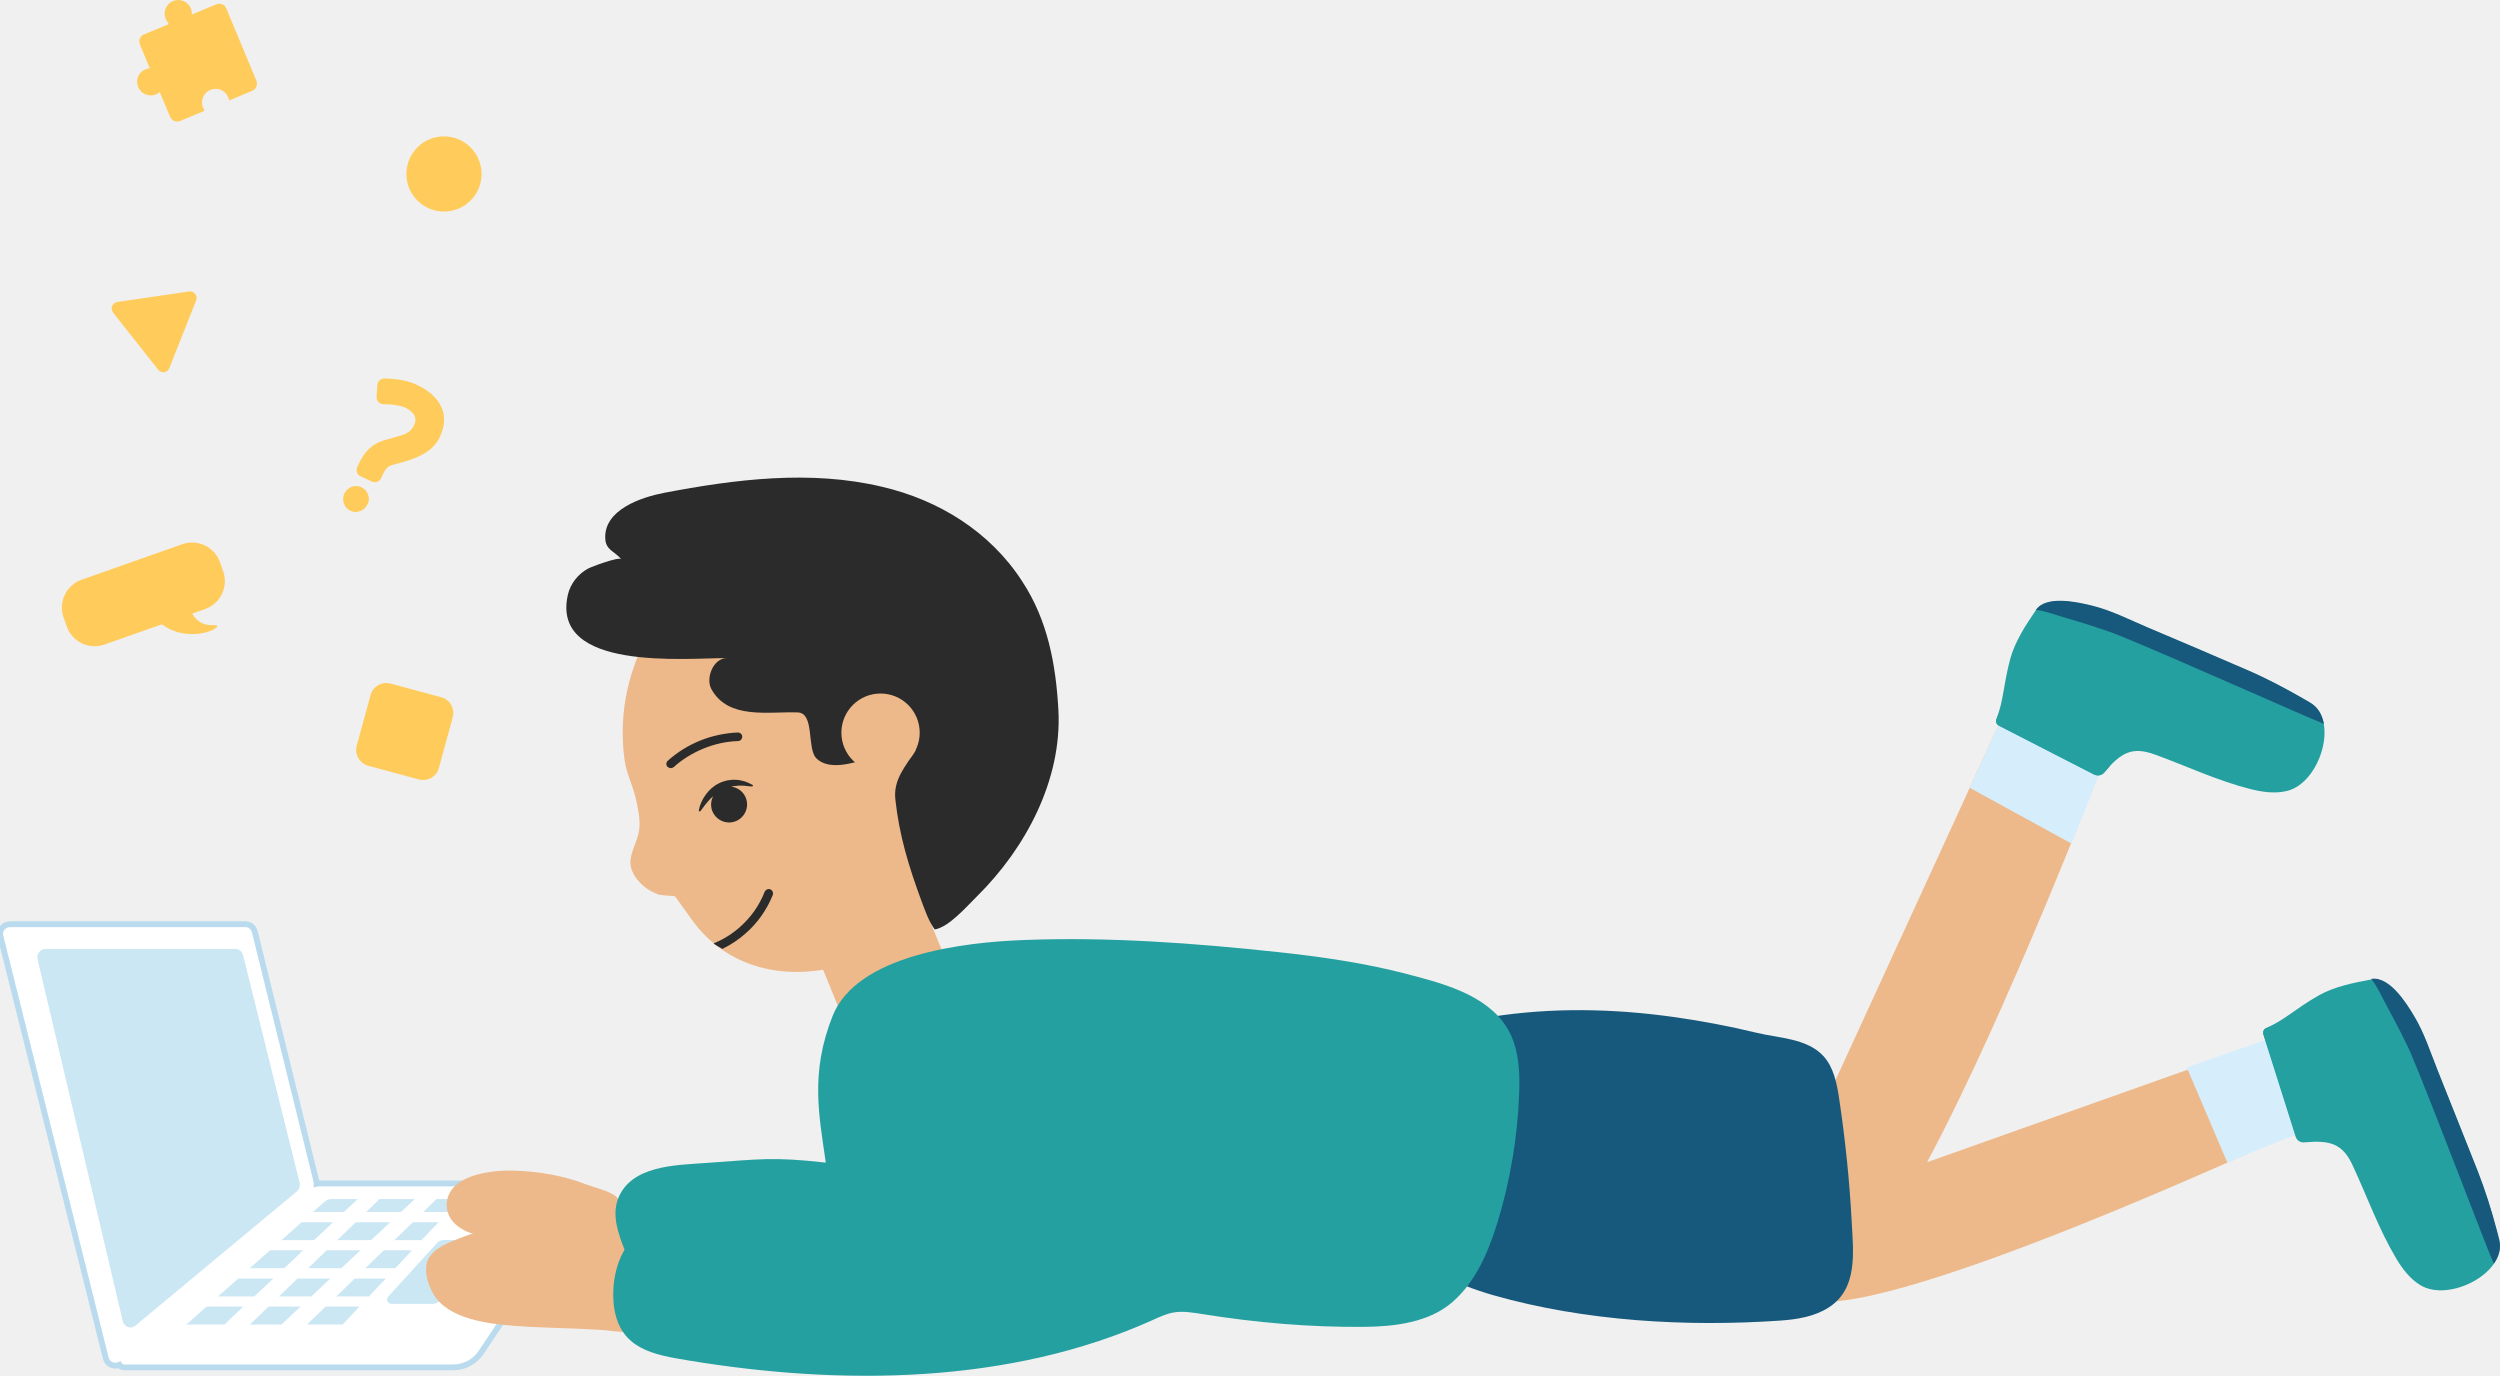
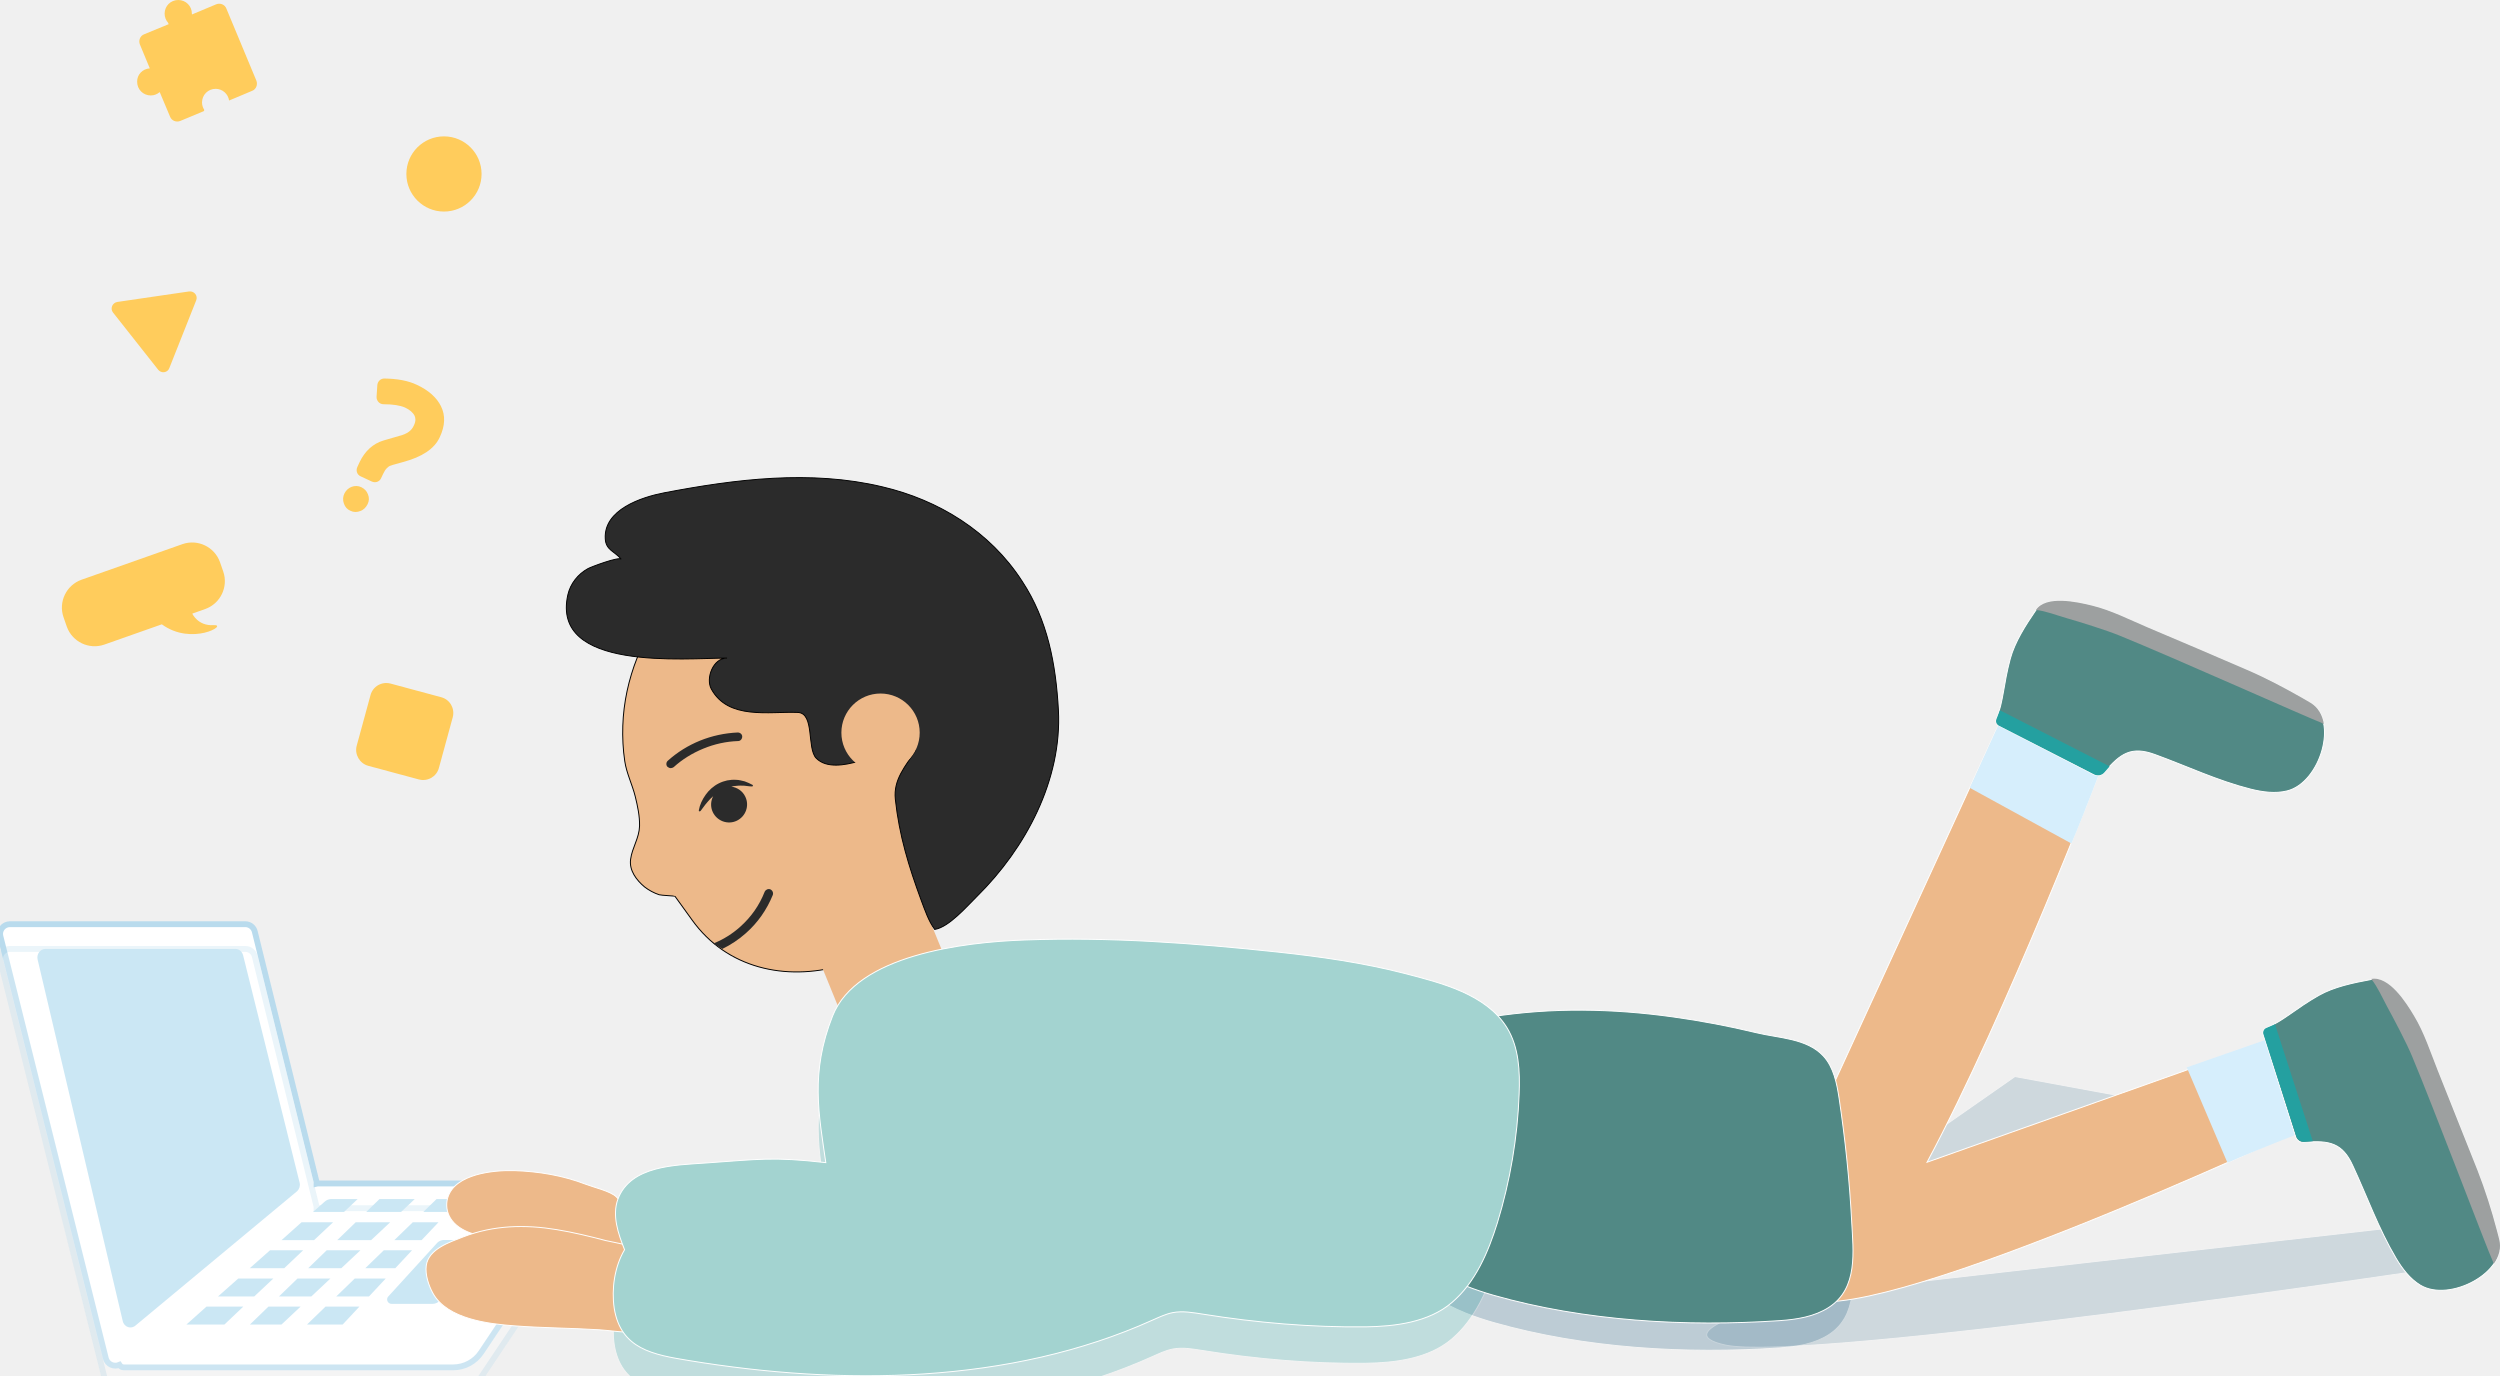
<svg xmlns="http://www.w3.org/2000/svg" version="1.1" id="Layer_1" x="0px" y="0px" viewBox="0 0 1283.3 706.3" style="enable-background:new 0 0 1283.3 706.3;" xml:space="preserve">
  <style type="text/css">
- 	.st0{fill:#EDB98A;}
- 	.st1{fill:#2B2B2B;}
- 	.st2{fill:#D6EEFC;}
- 	.st3{fill:#17597C;}
- 	.st4{fill:#24A0A0;}
- 	.st5{fill:#FFFFFF;stroke:#B9DBED;stroke-width:3;stroke-miterlimit:10;}
- 	.st6{fill:#CBE7F4;}
- 	.st7{fill:#FFCC5C;}
+ 	.st0{opacity:0.24;fill:#17597C;stroke:#FFFFFF;stroke-width:0.5;stroke-miterlimit:10;}
+ 	.st1{opacity:0.24;fill:#24A0A0;stroke:#FFFFFF;stroke-width:0.5;stroke-miterlimit:10;}
+ 	.st2{fill:#EDB98A;stroke:#000000;stroke-width:0.5;stroke-miterlimit:10;}
+ 	.st3{fill:#EDB98A;}
+ 	.st4{fill:#2B2B2B;}
+ 	.st5{fill:#2B2B2B;stroke:#000000;stroke-width:0.5;stroke-miterlimit:10;}
+ 	.st6{opacity:0.16;fill:#17597C;stroke:#FFFFFF;stroke-width:0.5;stroke-miterlimit:10;}
+ 	.st7{fill:#EDB98A;stroke:#FFFFFF;stroke-width:0.5;stroke-miterlimit:10;}
+ 	.st8{fill:#D6EEFC;}
+ 	.st9{fill:#518985;stroke:#FFFFFF;stroke-width:0.5;stroke-miterlimit:10;}
+ 	.st10{fill:#24A0A0;}
+ 	.st11{fill:#9DA0A0;}
+ 	.st12{fill:#FFFFFF;stroke:#B9DBED;stroke-width:3;stroke-miterlimit:10;}
+ 	.st13{opacity:0.29;fill:#FFFFFF;stroke:#B9DBED;stroke-width:3;stroke-miterlimit:10;}
+ 	.st14{fill:#CBE7F4;}
+ 	.st15{fill:#A3D3D0;stroke:#FFFFFF;stroke-width:0.5;stroke-miterlimit:10;}
+ 	.st16{fill:#FFCC5C;}
</style>
-   <path class="st0" d="M323.7,441.1c0.8-6,4.4-10.8,4.6-17.1c0.1-5.1-1-10.2-2.2-15.1c-1.5-6.1-4.5-12-5.4-18.2  c-0.9-6-1.2-12.1-1-18.2c0.4-12,3-23.8,7.4-34.9c0.2-0.5,0.5-1.1,0.7-1.7c10.4-24.6,30.1-45.2,56.7-56c53.3-21.7,114,3.9,135.7,57.2  c8.7,21.5,10.1,45.5,3.7,67.8c-6.8,23.8-22.1,41.1-39.1,58.3c-14.6,14.7-33,26.8-53.1,32.5c-28.5,8-58.6,1.4-76.4-23.4  c-2.9-4.1-5.8-8.1-8.8-12.2c-0.1-0.2-7.2-0.5-8.1-0.8c-2.7-0.9-5.3-2.3-7.5-4C326.7,451.8,322.9,446.8,323.7,441.1z" />
-   <polygon class="st0" points="477.5,473.1 493.9,513.3 438.1,536 416.2,482.3 472.2,459.5 " />
+   <path class="st0" d="M765.9,535.9c30.8-4.8,62.1-4.2,92.9,0.1c14.4,2,28.6,4.7,42.7,8.1c11.4,2.8,25.9,2.8,34.4,11.9  c5.4,5.8,7,14.2,8.2,22.1c3.1,20.8,5.3,41.8,6.4,62.8c0.8,15.5,3.4,34.4-11.7,44.2c-7.4,4.8-16.5,6.2-25.1,6.8  c-48.3,3.3-100.2,0.3-147-13c-4.9-1.4-9.7-3-14.5-4.9c-11.7-4.8-22.3-11.7-32.7-18.8c-6.5-4.5-6.5-5.2-5.8-12.2  c1.3-12.4,2.8-24.8,4.2-37.2c2.4-21,4.8-42.1,7.1-63.2C738.6,540.4,752.2,538,765.9,535.9z" />
+   <path class="st1" d="M320.6,660.2c-3.3-8.3-6.5-17.6-3.4-26c6.5-17.3,29.6-17.4,44.9-18.5c27.6-1.9,34.3-3.3,61.8-0.2  c-3.5-24.5-8.1-46,3.5-75.3c12.4-31.2,66.7-37.9,98.9-39c43.2-1.6,86.6,1.6,129.5,6.2c21.5,2.3,44,5.5,65.3,11  c18.4,4.8,41.8,10.5,52.5,27.9c6.1,10,6.7,22.4,6.2,34.1c-0.8,21.9-4.6,44.7-11.2,66.1c-4.6,14.8-11.2,30.5-23.3,40.8  c-11.9,10.2-29.2,12.3-44.4,12.5c-27.8,0.3-55.9-2.1-83.3-6.5c-5.2-0.8-10.4-1.8-15.6-0.8c-3.6,0.7-6.9,2.3-10.3,3.8  c-73.4,33.1-159.8,33.7-238,20.8c-18.3-3-35-5.8-38.4-26.8C313.8,680.3,315.5,668.8,320.6,660.2z" />
+   <path class="st2" d="M323.7,441.1c0.8-6,4.4-10.8,4.6-17.1c0.1-5.1-1-10.2-2.2-15.1c-1.5-6.1-4.5-12-5.4-18.2  c-0.9-6-1.2-12.1-1-18.2c0.4-12,3-23.8,7.4-34.9c0.2-0.5,0.5-1.1,0.7-1.7c10.4-24.6,30.1-45.2,56.7-56c53.3-21.7,114,3.9,135.7,57.2  c8.7,21.5,10.1,45.5,3.7,67.8c-6.8,23.8-22.1,41.1-39.1,58.3c-14.6,14.7-33,26.8-53.1,32.5c-28.5,8-58.6,1.4-76.4-23.4  c-2.9-4.1-5.8-8.1-8.8-12.2c-0.1-0.2-7.2-0.5-8.1-0.8c-2.7-0.9-5.3-2.3-7.5-4C326.7,451.8,322.9,446.8,323.7,441.1z" />
+   <polygon class="st3" points="477.5,473.1 493.9,513.3 438.1,536 416.2,482.3 472.2,459.5 " />
  <g>
-     <path class="st1" d="M344.3,394.3c-0.6,0-1.2-0.3-1.7-0.7c-0.8-0.9-0.7-2.3,0.2-3.1c4.9-4.4,10.4-7.8,16.5-10.3   c6.2-2.5,12.7-3.9,19.4-4.2c1.2,0,2.3,0.9,2.3,2.1c0,1.2-0.9,2.3-2.1,2.3c-6.1,0.2-12.1,1.5-17.9,3.9c-5.6,2.3-10.8,5.5-15.2,9.5   C345.4,394.1,344.8,394.3,344.3,394.3z" />
+     <path class="st4" d="M344.3,394.3c-0.6,0-1.2-0.3-1.7-0.7c-0.8-0.9-0.7-2.3,0.2-3.1c4.9-4.4,10.4-7.8,16.5-10.3   c6.2-2.5,12.7-3.9,19.4-4.2c1.2,0,2.3,0.9,2.3,2.1s-0.9,2.3-2.1,2.3c-6.1,0.2-12.1,1.5-17.9,3.9c-5.6,2.3-10.8,5.5-15.2,9.5   C345.4,394.1,344.8,394.3,344.3,394.3z" />
  </g>
-   <path class="st1" d="M382.9,479c-3.7,3.3-7.8,6-12.1,8.1c-1.5-0.8-3-1.8-4.5-2.7c0.1-0.1,0.2-0.2,0.4-0.3c4.8-2,9.3-4.8,13.3-8.4  c5.6-5,9.8-11,12.5-17.9c0.5-1.1,1.7-1.7,2.9-1.3c1.1,0.5,1.7,1.7,1.3,2.9C393.6,467,389,473.6,382.9,479z" />
-   <path class="st1" d="M493.3,267c-12.2-8-25.9-13.7-40.4-17.1c-36.8-8.8-75.5-3.9-112.1,3.1c-11.4,2.2-31,8.6-30.1,23.6  c0.3,5.9,5.1,6.5,8.2,10.5c-0.9-1.6-15.5,3.9-17.1,4.8c-5.1,2.8-9,7.7-10.3,13.4c-8.9,39.4,60.3,32.5,81.7,32.5  c-7.2,0-11,10.4-8.1,15.8c8.7,16.1,29.8,11.5,44.4,12.1c8.8,0.3,4.6,18.5,9.5,23.5c5.3,5.4,14.9,3.5,21.3,1.7  c2.9-0.8,22.9-12,22.1-12.7l7.6,7c-5.2,8.2-11.5,14.9-10.4,25.1c2,18.6,6.9,34.5,13.3,51.9c1.9,5,3.7,10.5,6.9,14.9  c7.4-1.2,16.6-12,21.8-17.1c24.9-24.6,43.6-59.7,41.7-95.5c-1.3-23.5-5.5-46.2-18.6-66.1C516.4,285.5,505.6,275.1,493.3,267z" />
-   <circle class="st0" cx="452" cy="376.1" r="20.1" />
-   <path class="st0" d="M925.5,637.5c-5.6-21.9,8.7-65.6,8.7-65.6l95.4-207.8l49.5,28.5c0,0-48.8,127.3-89.9,204l180.8-64.2l11.3,47.2  c0,0-227.2,106.3-256.3,86.1C915,658.7,917.7,648.2,925.5,637.5z" />
-   <path class="st2" d="M1143.4,596.9c15.1-6.8,38-15.5,38-15.5l-14.8-48.9l-44.1,15.4L1143.4,596.9z" />
-   <path class="st2" d="M1063.3,433c6.5-15.3,16.2-41,16.2-41l-49.6-28.8l-18.8,41.2L1063.3,433z" />
-   <path class="st3" d="M765.9,521.9c30.8-4.8,62.1-4.2,92.9,0.1c14.4,2,28.6,4.7,42.7,8.1c11.4,2.8,25.9,2.8,34.4,11.9  c5.4,5.8,7,14.2,8.2,22.1c3.1,20.8,5.3,41.8,6.4,62.8c0.8,15.5,3.4,34.4-11.7,44.2c-7.4,4.8-16.5,6.2-25.1,6.8  c-48.3,3.3-100.2,0.3-147-13c-4.9-1.4-9.7-3-14.5-4.9c-11.7-4.8-22.3-11.7-32.7-18.8c-6.5-4.5-6.5-5.2-5.8-12.2  c1.3-12.4,2.8-24.8,4.2-37.2c2.4-21,4.8-42.1,7.1-63.2C738.6,526.4,752.2,524,765.9,521.9z" />
-   <path class="st4" d="M1026.1,372.5c-1.2-0.6-1.8-2-1.3-3.3c3.8-9.9,3.5-17.5,7.1-31c2.4-8.8,7.9-17.3,13.1-24.9  c5.2-7.6,20.9-4.2,28.9-2.2c9.8,2.4,19.1,7.2,28.3,11.1c17,7.2,34,14.4,51,21.8c9.8,4.2,19.5,9.2,28.7,14.6c1.4,0.8,2.7,1.6,4.1,2.4  c14.7,8.5,5.1,40.8-12,45c-6.1,1.5-12.5,0.6-18.6-0.9c-17.1-4.3-32.8-11.8-49.3-17.8c-11.8-4.3-17.6-0.8-26,9.3  c-1.3,1.5-3.4,1.9-5.2,1L1026.1,372.5z" />
-   <path class="st4" d="M1026.6,364.6c-0.6,1.5-1.2,3-1.8,4.6c-0.5,1.3,0.1,2.7,1.3,3.3l48.9,25c1.8,0.9,3.9,0.5,5.2-1  c0.9-1.1,1.8-2.1,2.7-3.1L1026.6,364.6z" />
-   <path class="st3" d="M1192.9,371.6c-0.8-4.6-3-8.5-6.8-10.8c-1.4-0.8-2.7-1.6-4.1-2.4c-9.3-5.3-18.9-10.4-28.7-14.6  c-16.9-7.3-33.9-14.6-51-21.8c-9.2-3.9-18.5-8.7-28.3-11.1c-8-2-23.8-5.4-28.9,2.2c5.4,0.6,10.4,2.7,15.7,4.2c7,2,20.5,6.2,27.3,9  c26.6,10.8,96.8,42.2,103.5,44.7C1191.9,371.3,1192.4,371.5,1192.9,371.6z" />
-   <path class="st4" d="M1161.8,531c-0.4-1.3,0.2-2.7,1.4-3.2c9.7-4.3,14.9-9.9,27-16.8c7.9-4.5,17.8-6.5,26.9-8.2  c9-1.7,17.8,11.9,22,19c5.2,8.6,8.3,18.6,12.1,27.9c6.9,17.1,13.8,34.3,20.5,51.5c3.9,9.9,7.2,20.3,9.9,30.7c0.4,1.5,0.8,3,1.2,4.6  c4.3,16.4-25.3,32.3-40.4,23.2c-5.4-3.3-9.3-8.5-12.5-13.9c-9-15.2-14.8-31.6-22.2-47.5c-5.2-11.4-11.8-13.1-24.9-11.9  c-2,0.2-3.8-1-4.4-2.9L1161.8,531z" />
-   <path class="st4" d="M1167.8,525.8c-1.5,0.6-3,1.3-4.5,1.9c-1.2,0.5-1.8,1.9-1.4,3.2l16.8,52.3c0.6,1.9,2.4,3.1,4.4,2.9  c1.4-0.1,2.8-0.2,4.1-0.3L1167.8,525.8z" />
-   <path class="st3" d="M1280.1,648.7c2.7-3.8,3.9-8.1,2.8-12.5c-0.4-1.5-0.8-3-1.2-4.6c-2.7-10.3-6-20.7-9.9-30.7  c-6.8-17.2-13.6-34.3-20.5-51.5c-3.7-9.3-6.9-19.3-12.1-27.9c-4.2-7.1-12.9-20.6-22-19c3.4,4.3,5.5,9.3,8.1,14.1  c3.5,6.4,10.1,18.9,12.9,25.7c11.1,26.5,38.3,98.4,41.3,104.9C1279.7,647.8,1279.9,648.3,1280.1,648.7z" />
-   <path class="st5" d="M5.1,474.4h120.8c2.3,0,4.4,1.6,4.9,3.9l31.6,128c0.1,0.4,0.1,0.9,0.1,1.3c0.4-0.1,0.7-0.1,1.1-0.1h130.3  c4.7,0,7.5,5.2,4.9,9.2L247,694.2c-3.2,4.8-8.6,7.7-14.4,7.7h-169c-1,0-1.8-0.5-2.3-1.3c-2.8,1.2-6.2-0.2-7-3.4L0.2,480.6  C-0.6,477.5,1.8,474.4,5.1,474.4z" />
-   <path class="st6" d="M124.8,490.4l29,116.7c0.4,1.5-0.1,3.2-1.2,4.3l-82.9,68.9c-2.3,2.2-6,1-6.7-2.2L19.3,492.5  c-0.6-2.7,1.3-5.4,4-5.4h97.6C122.7,487.1,124.3,488.4,124.8,490.4z" />
+   <path class="st4" d="M382.9,479c-3.7,3.3-7.8,6-12.1,8.1c-1.5-0.8-3-1.8-4.5-2.7c0.1-0.1,0.2-0.2,0.4-0.3c4.8-2,9.3-4.8,13.3-8.4  c5.6-5,9.8-11,12.5-17.9c0.5-1.1,1.7-1.7,2.9-1.3c1.1,0.5,1.7,1.7,1.3,2.9C393.6,467,389,473.6,382.9,479z" />
+   <path class="st5" d="M493.3,267c-12.2-8-25.9-13.7-40.4-17.1c-36.8-8.8-75.5-3.9-112.1,3.1c-11.4,2.2-31,8.6-30.1,23.6  c0.3,5.9,5.1,6.5,8.2,10.5c-0.9-1.6-15.5,3.9-17.1,4.8c-5.1,2.8-9,7.7-10.3,13.4c-8.9,39.4,60.3,32.5,81.7,32.5  c-7.2,0-11,10.4-8.1,15.8c8.7,16.1,29.8,11.5,44.4,12.1c8.8,0.3,4.6,18.5,9.5,23.5c5.3,5.4,14.9,3.5,21.3,1.7  c2.9-0.8,22.9-12,22.1-12.7l7.6,7c-5.2,8.2-11.5,14.9-10.4,25.1c2,18.6,6.9,34.5,13.3,51.9c1.9,5,3.7,10.5,6.9,14.9  c7.4-1.2,16.6-12,21.8-17.1c24.9-24.6,43.6-59.7,41.7-95.5c-1.3-23.5-5.5-46.2-18.6-66.1C516.4,285.5,505.6,275.1,493.3,267z" />
+   <circle class="st3" cx="452" cy="376.1" r="20.1" />
+   <path class="st6" d="M886,677.5c-8-10,12.4-30,12.4-30l135.9-94.9l70.5,13c0,0-69.5,58.1-128,93.2l257.5-29.3l16.1,21.6  c0,0-323.5,48.6-365,39.3C871,687.2,874.9,682.4,886,677.5z" />
+   <path class="st7" d="M925.5,637.5c-5.6-21.9,8.7-65.6,8.7-65.6l95.4-207.8l49.5,28.5c0,0-48.8,127.3-89.9,204l180.8-64.2l11.3,47.2  c0,0-227.2,106.3-256.3,86.1C915,658.7,917.7,648.2,925.5,637.5z" />
+   <path class="st8" d="M1143.4,596.9c15.1-6.8,38-15.5,38-15.5l-14.8-48.9l-44.1,15.4L1143.4,596.9z" />
+   <path class="st8" d="M1063.3,433c6.5-15.3,16.2-41,16.2-41l-49.6-28.8l-18.8,41.2L1063.3,433z" />
+   <path class="st9" d="M765.9,521.9c30.8-4.8,62.1-4.2,92.9,0.1c14.4,2,28.6,4.7,42.7,8.1c11.4,2.8,25.9,2.8,34.4,11.9  c5.4,5.8,7,14.2,8.2,22.1c3.1,20.8,5.3,41.8,6.4,62.8c0.8,15.5,3.4,34.4-11.7,44.2c-7.4,4.8-16.5,6.2-25.1,6.8  c-48.3,3.3-100.2,0.3-147-13c-4.9-1.4-9.7-3-14.5-4.9c-11.7-4.8-22.3-11.7-32.7-18.8c-6.5-4.5-6.5-5.2-5.8-12.2  c1.3-12.4,2.8-24.8,4.2-37.2c2.4-21,4.8-42.1,7.1-63.2C738.6,526.4,752.2,524,765.9,521.9z" />
+   <path class="st9" d="M1026.1,372.5c-1.2-0.6-1.8-2-1.3-3.3c3.8-9.9,3.5-17.5,7.1-31c2.4-8.8,7.9-17.3,13.1-24.9s20.9-4.2,28.9-2.2  c9.8,2.4,19.1,7.2,28.3,11.1c17,7.2,34,14.4,51,21.8c9.8,4.2,19.5,9.2,28.7,14.6c1.4,0.8,2.7,1.6,4.1,2.4c14.7,8.5,5.1,40.8-12,45  c-6.1,1.5-12.5,0.6-18.6-0.9c-17.1-4.3-32.8-11.8-49.3-17.8c-11.8-4.3-17.6-0.8-26,9.3c-1.3,1.5-3.4,1.9-5.2,1L1026.1,372.5z" />
+   <path class="st10" d="M1026.6,364.6c-0.6,1.5-1.2,3-1.8,4.6c-0.5,1.3,0.1,2.7,1.3,3.3l48.9,25c1.8,0.9,3.9,0.5,5.2-1  c0.9-1.1,1.8-2.1,2.7-3.1L1026.6,364.6z" />
+   <path class="st11" d="M1192.9,371.6c-0.8-4.6-3-8.5-6.8-10.8c-1.4-0.8-2.7-1.6-4.1-2.4c-9.3-5.3-18.9-10.4-28.7-14.6  c-16.9-7.3-33.9-14.6-51-21.8c-9.2-3.9-18.5-8.7-28.3-11.1c-8-2-23.8-5.4-28.9,2.2c5.4,0.6,10.4,2.7,15.7,4.2c7,2,20.5,6.2,27.3,9  c26.6,10.8,96.8,42.2,103.5,44.7C1191.9,371.3,1192.4,371.5,1192.9,371.6z" />
+   <path class="st9" d="M1161.8,531c-0.4-1.3,0.2-2.7,1.4-3.2c9.7-4.3,14.9-9.9,27-16.8c7.9-4.5,17.8-6.5,26.9-8.2  c9-1.7,17.8,11.9,22,19c5.2,8.6,8.3,18.6,12.1,27.9c6.9,17.1,13.8,34.3,20.5,51.5c3.9,9.9,7.2,20.3,9.9,30.7c0.4,1.5,0.8,3,1.2,4.6  c4.3,16.4-25.3,32.3-40.4,23.2c-5.4-3.3-9.3-8.5-12.5-13.9c-9-15.2-14.8-31.6-22.2-47.5c-5.2-11.4-11.8-13.1-24.9-11.9  c-2,0.2-3.8-1-4.4-2.9L1161.8,531z" />
+   <path class="st10" d="M1167.8,525.8c-1.5,0.6-3,1.3-4.5,1.9c-1.2,0.5-1.8,1.9-1.4,3.2l16.8,52.3c0.6,1.9,2.4,3.1,4.4,2.9  c1.4-0.1,2.8-0.2,4.1-0.3L1167.8,525.8z" />
+   <path class="st11" d="M1280.1,648.7c2.7-3.8,3.9-8.1,2.8-12.5c-0.4-1.5-0.8-3-1.2-4.6c-2.7-10.3-6-20.7-9.9-30.7  c-6.8-17.2-13.6-34.3-20.5-51.5c-3.7-9.3-6.9-19.3-12.1-27.9c-4.2-7.1-12.9-20.6-22-19c3.4,4.3,5.5,9.3,8.1,14.1  c3.5,6.4,10.1,18.9,12.9,25.7c11.1,26.5,38.3,98.4,41.3,104.9C1279.7,647.8,1279.9,648.3,1280.1,648.7z" />
+   <path class="st12" d="M5.1,474.4h120.8c2.3,0,4.4,1.6,4.9,3.9l31.6,128c0.1,0.4,0.1,0.9,0.1,1.3c0.4-0.1,0.7-0.1,1.1-0.1h130.3  c4.7,0,7.5,5.2,4.9,9.2L247,694.2c-3.2,4.8-8.6,7.7-14.4,7.7h-169c-1,0-1.8-0.5-2.3-1.3c-2.8,1.2-6.2-0.2-7-3.4L0.2,480.6  C-0.6,477.5,1.8,474.4,5.1,474.4z" />
+   <path class="st13" d="M5.1,487.1h120.8c2.3,0,4.4,1.6,4.9,3.9l31.6,128c0.1,0.4,0.1,0.9,0.1,1.3c0.4-0.1,0.7-0.1,1.1-0.1h130.3  c4.7,0,7.5,5.2,4.9,9.2L247,706.9c-3.2,4.8-8.6,7.7-14.4,7.7h-169c-1,0-1.8-0.5-2.3-1.3c-2.8,1.2-6.2-0.2-7-3.4L0.2,493.3  C-0.6,490.2,1.8,487.1,5.1,487.1z" />
+   <path class="st14" d="M124.8,490.4l29,116.7c0.4,1.5-0.1,3.2-1.2,4.3l-82.9,68.9c-2.3,2.2-6,1-6.7-2.2L19.3,492.5  c-0.6-2.7,1.3-5.4,4-5.4h97.6C122.7,487.1,124.3,488.4,124.8,490.4z" />
  <g>
-     <polygon class="st6" points="187.5,651 197,641.8 211.5,641.8 202.9,651  " />
-     <polygon class="st6" points="225.1,627.4 216.4,636.6 202.4,636.6 211.9,627.4  " />
-     <polygon class="st6" points="182.1,656.3 198,656.3 189.4,665.5 172.6,665.5  " />
-     <polygon class="st6" points="205.9,622.1 188,622.1 194.8,615.5 212.9,615.5  " />
-     <polygon class="st6" points="95.7,679.9 106,670.7 124.9,670.7 115.2,679.9  " />
-     <polygon class="st6" points="157.6,679.9 167.1,670.7 184.5,670.7 175.9,679.9  " />
-     <polygon class="st6" points="140.3,656.3 130.5,665.5 111.9,665.5 122.3,656.3  " />
-     <path class="st6" d="M176.6,622.1h-15.9l6-5.3c0.9-0.8,2.1-1.3,3.3-1.3h13.6L176.6,622.1z" />
-     <polygon class="st6" points="200.3,627.4 190.5,636.6 173.1,636.6 182.6,627.4  " />
-     <polygon class="st6" points="175.2,651 158.2,651 167.7,641.8 185,641.8  " />
-     <polygon class="st6" points="230,622.1 217.3,622.1 224.1,615.5 236.1,615.5  " />
-     <polygon class="st6" points="155.6,641.8 145.9,651 128.2,651 138.6,641.8  " />
-     <polygon class="st6" points="171,627.4 161.2,636.6 144.5,636.6 154.8,627.4  " />
-     <polygon class="st6" points="128.3,679.9 137.8,670.7 154.3,670.7 144.5,679.9  " />
-     <polygon class="st6" points="152.7,656.3 169.6,656.3 159.8,665.5 143.2,665.5  " />
+     <polygon class="st14" points="187.5,651 197,641.8 211.5,641.8 202.9,651  " />
+     <polygon class="st14" points="225.1,627.4 216.4,636.6 202.4,636.6 211.9,627.4  " />
+     <polygon class="st14" points="182.1,656.3 198,656.3 189.4,665.5 172.6,665.5  " />
+     <polygon class="st14" points="205.9,622.1 188,622.1 194.8,615.5 212.9,615.5  " />
+     <polygon class="st14" points="95.7,679.9 106,670.7 124.9,670.7 115.2,679.9  " />
+     <polygon class="st14" points="157.6,679.9 167.1,670.7 184.5,670.7 175.9,679.9  " />
+     <polygon class="st14" points="140.3,656.3 130.5,665.5 111.9,665.5 122.3,656.3  " />
+     <path class="st14" d="M176.6,622.1h-15.9l6-5.3c0.9-0.8,2.1-1.3,3.3-1.3h13.6L176.6,622.1z" />
+     <polygon class="st14" points="200.3,627.4 190.5,636.6 173.1,636.6 182.6,627.4  " />
+     <polygon class="st14" points="175.2,651 158.2,651 167.7,641.8 185,641.8  " />
+     <polygon class="st14" points="230,622.1 217.3,622.1 224.1,615.5 236.1,615.5  " />
+     <polygon class="st14" points="155.6,641.8 145.9,651 128.2,651 138.6,641.8  " />
+     <polygon class="st14" points="171,627.4 161.2,636.6 144.5,636.6 154.8,627.4  " />
+     <polygon class="st14" points="128.3,679.9 137.8,670.7 154.3,670.7 144.5,679.9  " />
+     <polygon class="st14" points="152.7,656.3 169.6,656.3 159.8,665.5 143.2,665.5  " />
  </g>
-   <path class="st6" d="M225.9,667.5c-0.9,1.1-2.4,1.8-3.8,1.8H201c-2.1,0-3.1-2.6-1.5-4l25.1-27.5c0.9-0.8,2.1-1.3,3.3-1.3h13.7  c4.3,0,6.6,5,3.8,8.3L225.9,667.5z" />
-   <path class="st0" d="M316.4,614.4c-2.8-2.9-11.9-5-15.7-6.5c-11.7-4.5-24.2-6.6-36.7-7c-10.6-0.3-30.6,1.6-34.2,14  c-1,3.5-0.5,7.3,1.4,10.4c4.5,7.3,14.8,9.3,22.6,10.4c10.3,1.5,20.9,2.3,31.3,3.4c11.1,1.2,22.7,3.3,33.9,3.3l19.3-5.3  C338.2,637.2,316.4,614.4,316.4,614.4z" />
-   <path class="st0" d="M332.9,642.4c-0.3-1.4-19.5-5-22-5.6c-8.3-2.2-16.6-4.2-25.1-5.6c-16.3-2.7-32.4-2.3-48,3.7  c-6.9,2.7-17.9,6.2-19,14.8c-0.6,4.6,1.2,10.1,3.4,14.1c7.3,13.4,28.7,15.8,42.1,16.8c14.4,1.1,28.8,1.1,43.2,2  c4.7,0.3,9.7,1.1,14.4,1.2c5.4,0.1,11-1.8,16.2-2.8C338.2,680.9,332.9,642.4,332.9,642.4z" />
-   <path class="st4" d="M320.6,641.5c-3.3-8.3-6.5-17.6-3.4-26c6.5-17.3,29.6-17.4,44.9-18.5c27.6-1.9,34.3-3.3,61.8-0.2  c-3.5-24.5-8.1-46,3.5-75.3c12.4-31.2,66.7-37.9,98.9-39c43.2-1.6,86.6,1.6,129.5,6.2c21.5,2.3,44,5.5,65.3,11  c18.4,4.8,41.8,10.5,52.5,27.9c6.1,10,6.7,22.4,6.2,34.1c-0.8,21.9-4.6,44.7-11.2,66.1c-4.6,14.8-11.2,30.5-23.3,40.8  c-11.9,10.2-29.2,12.3-44.4,12.5c-27.8,0.3-55.9-2.1-83.3-6.5c-5.2-0.8-10.4-1.8-15.6-0.8c-3.6,0.7-6.9,2.3-10.3,3.8  c-73.4,33.1-159.8,33.7-238,20.8c-18.3-3-35-5.8-38.4-26.8C313.8,661.6,315.5,650.1,320.6,641.5z" />
-   <path class="st7" d="M69.6,175.1l11.6,14.7c1.6,2,4.8,1.6,5.7-0.8l6.9-17.4l6.9-17.4c1-2.4-1-4.9-3.6-4.6l-18.5,2.7L60.2,155  c-2.5,0.4-3.8,3.4-2.2,5.4L69.6,175.1z" />
+   <path class="st14" d="M225.9,667.5c-0.9,1.1-2.4,1.8-3.8,1.8H201c-2.1,0-3.1-2.6-1.5-4l25.1-27.5c0.9-0.8,2.1-1.3,3.3-1.3h13.7  c4.3,0,6.6,5,3.8,8.3L225.9,667.5z" />
+   <path class="st7" d="M316.4,614.4c-2.8-2.9-11.9-5-15.7-6.5c-11.7-4.5-24.2-6.6-36.7-7c-10.6-0.3-30.6,1.6-34.2,14  c-1,3.5-0.5,7.3,1.4,10.4c4.5,7.3,14.8,9.3,22.6,10.4c10.3,1.5,20.9,2.3,31.3,3.4c11.1,1.2,22.7,3.3,33.9,3.3l19.3-5.3  C338.2,637.2,316.4,614.4,316.4,614.4z" />
+   <path class="st7" d="M332.9,642.4c-0.3-1.4-19.5-5-22-5.6c-8.3-2.2-16.6-4.2-25.1-5.6c-16.3-2.7-32.4-2.3-48,3.7  c-6.9,2.7-17.9,6.2-19,14.8c-0.6,4.6,1.2,10.1,3.4,14.1c7.3,13.4,28.7,15.8,42.1,16.8c14.4,1.1,28.8,1.1,43.2,2  c4.7,0.3,9.7,1.1,14.4,1.2c5.4,0.1,11-1.8,16.2-2.8C338.2,680.9,332.9,642.4,332.9,642.4z" />
+   <path class="st15" d="M320.6,641.5c-3.3-8.3-6.5-17.6-3.4-26c6.5-17.3,29.6-17.4,44.9-18.5c27.6-1.9,34.3-3.3,61.8-0.2  c-3.5-24.5-8.1-46,3.5-75.3c12.4-31.2,66.7-37.9,98.9-39c43.2-1.6,86.6,1.6,129.5,6.2c21.5,2.3,44,5.5,65.3,11  c18.4,4.8,41.8,10.5,52.5,27.9c6.1,10,6.7,22.4,6.2,34.1c-0.8,21.9-4.6,44.7-11.2,66.1c-4.6,14.8-11.2,30.5-23.3,40.8  c-11.9,10.2-29.2,12.3-44.4,12.5c-27.8,0.3-55.9-2.1-83.3-6.5c-5.2-0.8-10.4-1.8-15.6-0.8c-3.6,0.7-6.9,2.3-10.3,3.8  c-73.4,33.1-159.8,33.7-238,20.8c-18.3-3-35-5.8-38.4-26.8C313.8,661.6,315.5,650.1,320.6,641.5z" />
+   <path class="st16" d="M69.6,175.1l11.6,14.7c1.6,2,4.8,1.6,5.7-0.8l6.9-17.4l6.9-17.4c1-2.4-1-4.9-3.6-4.6l-18.5,2.7L60.2,155  c-2.5,0.4-3.8,3.4-2.2,5.4L69.6,175.1z" />
  <g>
-     <path class="st7" d="M188.9,253.8c-0.6-1.7-1.8-2.9-3.4-3.7c-1.6-0.8-3.4-0.8-5-0.2c-1.6,0.6-2.9,1.8-3.7,3.4   c-0.8,1.6-0.9,3.4-0.3,5.1c0.6,1.8,1.7,3.1,3.4,3.8c1.6,0.8,3.4,0.8,5.1,0.1c1.7-0.6,2.9-1.9,3.7-3.5   C189.5,257.2,189.6,255.5,188.9,253.8z" />
-     <path class="st7" d="M226.4,208.6L226.4,208.6c-2.2-4.5-6.4-8.3-12.5-11.1c-4.4-2.1-10-3.1-16.6-3.2l0,0c-1.9,0-3.4,1.4-3.6,3.3   l-0.4,6.1c-0.1,2,1.5,3.8,3.5,3.8l0,0c4.9,0,8.6,0.6,11.1,1.7c2.4,1.1,4.1,2.6,4.9,4.2c0.4,0.9,0.9,2.5-0.4,5.1   c-0.6,1.3-1.4,2.3-2.5,3.1c-1.2,0.9-2.9,1.7-5.1,2.2l-7.9,2.3c-5.4,1.6-9.6,5.4-12.4,11.3l-1.1,2.4c-0.8,1.8-0.1,3.9,1.7,4.7   l5.8,2.7c1.8,0.8,3.9,0.1,4.7-1.7l1.1-2.3c0.6-1.3,1.2-2.2,1.8-2.8c0.6-0.6,1.2-1.1,1.8-1.3c0.3-0.1,1.5-0.6,6.5-1.9   c9.8-2.6,16.2-6.8,18.9-12.7C228.5,218.6,228.7,213.3,226.4,208.6z" />
+     <path class="st16" d="M188.9,253.8c-0.6-1.7-1.8-2.9-3.4-3.7c-1.6-0.8-3.4-0.8-5-0.2s-2.9,1.8-3.7,3.4c-0.8,1.6-0.9,3.4-0.3,5.1   c0.6,1.8,1.7,3.1,3.4,3.8c1.6,0.8,3.4,0.8,5.1,0.1c1.7-0.6,2.9-1.9,3.7-3.5C189.5,257.2,189.6,255.5,188.9,253.8z" />
+     <path class="st16" d="M226.4,208.6L226.4,208.6c-2.2-4.5-6.4-8.3-12.5-11.1c-4.4-2.1-10-3.1-16.6-3.2l0,0c-1.9,0-3.4,1.4-3.6,3.3   l-0.4,6.1c-0.1,2,1.5,3.8,3.5,3.8l0,0c4.9,0,8.6,0.6,11.1,1.7c2.4,1.1,4.1,2.6,4.9,4.2c0.4,0.9,0.9,2.5-0.4,5.1   c-0.6,1.3-1.4,2.3-2.5,3.1c-1.2,0.9-2.9,1.7-5.1,2.2l-7.9,2.3c-5.4,1.6-9.6,5.4-12.4,11.3l-1.1,2.4c-0.8,1.8-0.1,3.9,1.7,4.7   l5.8,2.7c1.8,0.8,3.9,0.1,4.7-1.7l1.1-2.3c0.6-1.3,1.2-2.2,1.8-2.8s1.2-1.1,1.8-1.3c0.3-0.1,1.5-0.6,6.5-1.9   c9.8-2.6,16.2-6.8,18.9-12.7C228.5,218.6,228.7,213.3,226.4,208.6z" />
  </g>
-   <path class="st7" d="M189,393.1l26,7c4.5,1.2,9.1-1.4,10.3-5.9l7.1-26c1.2-4.5-1.4-9.1-5.9-10.3l-26-7c-4.5-1.2-9.1,1.4-10.3,5.9  l-7.1,26C181.9,387.2,184.6,391.9,189,393.1z" />
-   <path class="st7" d="M109.6,320.9c-8,0.5-10.9-5.9-10.9-5.9l0.5-0.2l6.2-2.2c7.8-2.8,11.9-11.4,9.2-19.2l-1.7-4.9  c-2.8-7.8-11.4-11.9-19.2-9.2l-51.9,18.3c-7.8,2.8-11.9,11.4-9.2,19.2l1.7,4.9c2.8,7.8,11.4,11.9,19.2,9.2L83,320.5l0.1,0  C98.6,331.8,117.5,320.4,109.6,320.9z" />
-   <circle class="st7" cx="227.9" cy="89.3" r="19.3" />
-   <path class="st7" d="M76.9,35.1l-5.1-12.3c-0.8-2,0.1-4.4,2.2-5.2l12.6-5.2c-0.1-0.2-0.2-0.4-0.3-0.6c0,0,0-0.1,0-0.1  c-1.1-1.2-1.8-2.9-1.8-4.7c0-3.9,3.1-7,7-7s7,3.1,7,7c0,0.1,0,0.1,0,0.2c0,0.1,0.1,0.1,0.1,0.2L111,2.2c2-0.8,4.4,0.1,5.2,2.2  l15.4,37c0.8,2-0.1,4.4-2.1,5.2l-11.9,5c-0.5-3.4-3.4-6-6.9-6c-3.9,0-7,3.1-7,7c0,1.3,0.4,2.6,1.1,3.7c0,0,0,0,0,0l0,0  c0.1,0.3,0,0.7-0.3,0.8l-12,5c-2,0.8-4.4-0.1-5.2-2.2L82,47.3c-0.1,0-0.1,0.1-0.2,0.1c-1.2,1-2.7,1.6-4.4,1.6c-3.9,0-7-3.1-7-7  C70.3,38.3,73.2,35.3,76.9,35.1z" />
-   <path class="st1" d="M358.7,416c0.5-2.9,1.8-5.6,3.5-8s4-4.5,6.8-5.9c1.4-0.7,2.9-1.2,4.3-1.5l2.3-0.3c0.8-0.1,1.5,0,2.3,0  c1.5,0,3,0.5,4.4,0.8c1.4,0.5,2.7,1.1,4,1.8c0.1,0.1,0.2,0.2,0.2,0.4c0,0.2-0.2,0.4-0.4,0.4h-0.1c-1.4,0-2.8-0.3-4.1-0.4  c-1.3,0-2.6-0.1-3.9,0.1c-0.9,0-1.8,0.2-2.6,0.4c3,0.4,5.8,2.2,7.2,5.2c2.2,4.6,0.2,10.1-4.4,12.3c-4.6,2.2-10.1,0.2-12.3-4.4  c-1.3-2.7-1.1-5.8,0.2-8.2c-0.5,0.4-0.9,0.8-1.4,1.3c-1.8,1.9-3.5,4-5.1,6.3l0,0c-0.1,0.1-0.3,0.2-0.4,0.2  C358.8,416.5,358.7,416.3,358.7,416z" />
+   <path class="st16" d="M189,393.1l26,7c4.5,1.2,9.1-1.4,10.3-5.9l7.1-26c1.2-4.5-1.4-9.1-5.9-10.3l-26-7c-4.5-1.2-9.1,1.4-10.3,5.9  l-7.1,26C181.9,387.2,184.6,391.9,189,393.1z" />
+   <path class="st16" d="M109.6,320.9c-8,0.5-10.9-5.9-10.9-5.9l0.5-0.2l6.2-2.2c7.8-2.8,11.9-11.4,9.2-19.2l-1.7-4.9  c-2.8-7.8-11.4-11.9-19.2-9.2l-51.9,18.3c-7.8,2.8-11.9,11.4-9.2,19.2l1.7,4.9c2.8,7.8,11.4,11.9,19.2,9.2L83,320.5h0.1  C98.6,331.8,117.5,320.4,109.6,320.9z" />
+   <circle class="st16" cx="227.9" cy="89.3" r="19.3" />
+   <path class="st16" d="M76.9,35.1l-5.1-12.3c-0.8-2,0.1-4.4,2.2-5.2l12.6-5.2c-0.1-0.2-0.2-0.4-0.3-0.6v-0.1  c-1.1-1.2-1.8-2.9-1.8-4.7c0-3.9,3.1-7,7-7s7,3.1,7,7c0,0.1,0,0.1,0,0.2s0.1,0.1,0.1,0.2L111,2.2c2-0.8,4.4,0.1,5.2,2.2l15.4,37  c0.8,2-0.1,4.4-2.1,5.2l-11.9,5c-0.5-3.4-3.4-6-6.9-6c-3.9,0-7,3.1-7,7c0,1.3,0.4,2.6,1.1,3.7l0,0l0,0c0.1,0.3,0,0.7-0.3,0.8l-12,5  c-2,0.8-4.4-0.1-5.2-2.2L82,47.3c-0.1,0-0.1,0.1-0.2,0.1c-1.2,1-2.7,1.6-4.4,1.6c-3.9,0-7-3.1-7-7C70.3,38.3,73.2,35.3,76.9,35.1z" />
+   <path class="st4" d="M358.7,416c0.5-2.9,1.8-5.6,3.5-8s4-4.5,6.8-5.9c1.4-0.7,2.9-1.2,4.3-1.5l2.3-0.3c0.8-0.1,1.5,0,2.3,0  c1.5,0,3,0.5,4.4,0.8c1.4,0.5,2.7,1.1,4,1.8c0.1,0.1,0.2,0.2,0.2,0.4c0,0.2-0.2,0.4-0.4,0.4H386c-1.4,0-2.8-0.3-4.1-0.4  c-1.3,0-2.6-0.1-3.9,0.1c-0.9,0-1.8,0.2-2.6,0.4c3,0.4,5.8,2.2,7.2,5.2c2.2,4.6,0.2,10.1-4.4,12.3c-4.6,2.2-10.1,0.2-12.3-4.4  c-1.3-2.7-1.1-5.8,0.2-8.2c-0.5,0.4-0.9,0.8-1.4,1.3c-1.8,1.9-3.5,4-5.1,6.3l0,0c-0.1,0.1-0.3,0.2-0.4,0.2  C358.8,416.5,358.7,416.3,358.7,416z" />
</svg>
